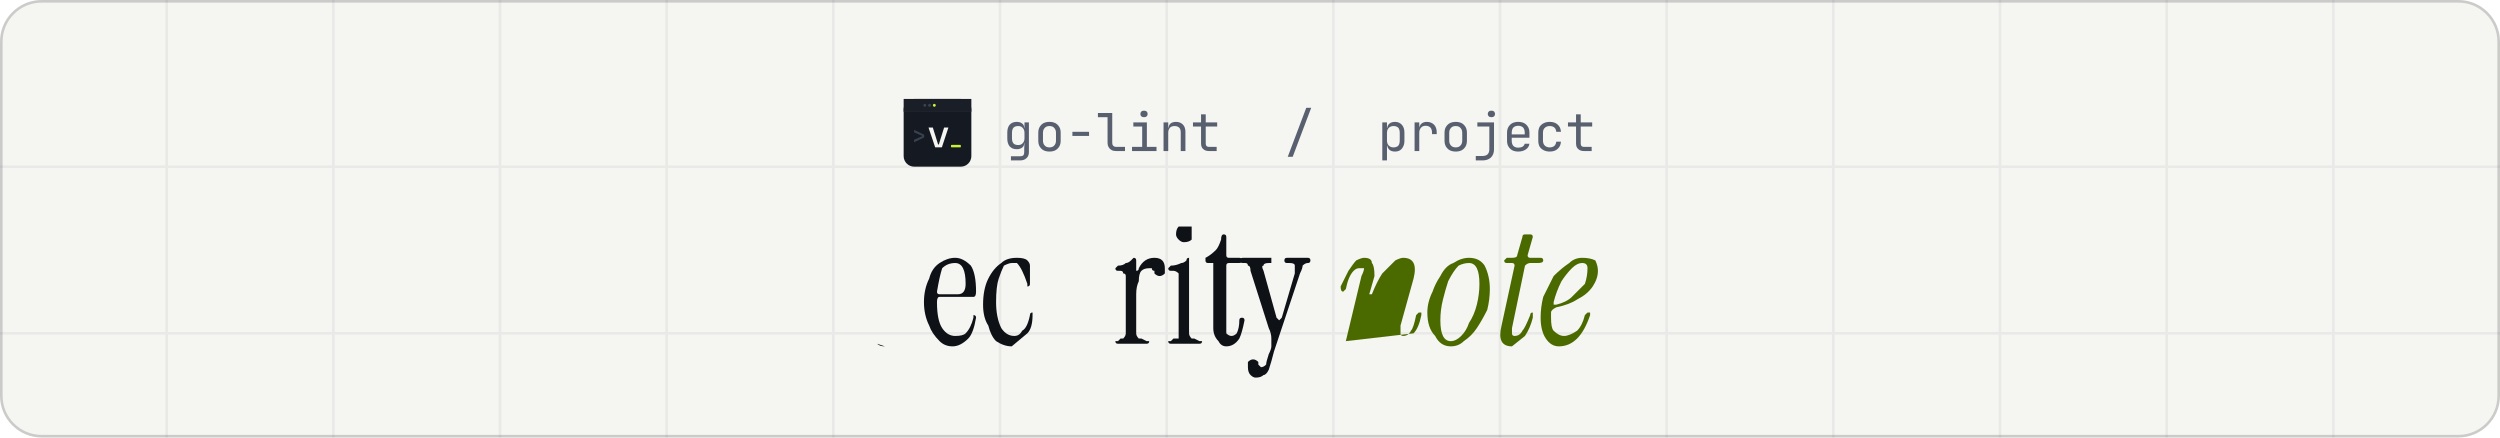
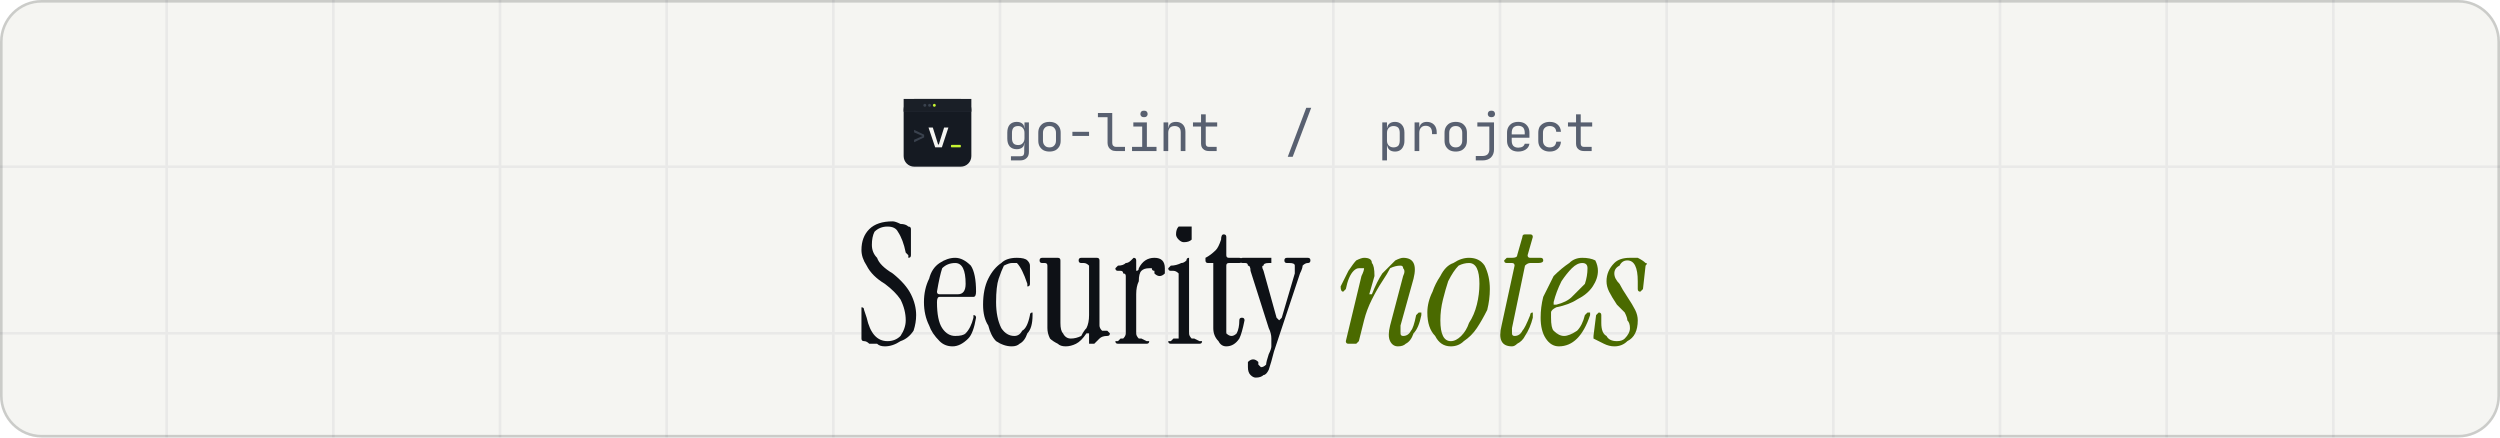
<svg xmlns="http://www.w3.org/2000/svg" width="960" height="168" viewBox="0 0 960 168" role="img" aria-label="Security notes">
  <defs>
    <radialGradient id="l" cx="0.5" cy="0" r="0.75">
      <stop offset="0" stop-color="#fff" stop-opacity="0" />
      <stop offset="1" stop-color="#fff" stop-opacity="0" />
    </radialGradient>
    <clipPath id="c">
      <rect width="960" height="168" rx="16" />
    </clipPath>
-     <path id="g0" d="M6.7 3.6L3.2 3.6L3.2 2L6.7 2Q7.6 2 8 1.6Q8.3 1.2 8.3 0.4L8.3-1L8.4-3L8.3-3Q8.3-2 7.6-1.4Q6.8-0.7 5.4-0.7Q3.7-0.7 2.7-1.8Q1.8-2.9 1.8-4.8L1.8-7.1Q1.8-9 2.7-10.1Q3.7-11.2 5.4-11.2Q6.8-11.2 7.6-10.5Q8.3-9.9 8.3-8.9L8.4-8.9L8.4-11L10.1-11L10.1 0.4Q10.1 1.9 9.2 2.7Q8.3 3.6 6.7 3.6M6-2.3Q7.1-2.3 7.7-3Q8.4-3.7 8.4-4.9L8.4-7Q8.4-8.2 7.7-8.9Q7.1-9.6 6-9.6Q4.8-9.6 4.2-9Q3.6-8.3 3.6-7L3.6-4.9Q3.6-3.6 4.2-2.9Q4.8-2.3 6-2.3" />
-     <path id="g1" d="M6 0.2Q4.7 0.2 3.7-0.3Q2.8-0.8 2.2-1.8Q1.7-2.7 1.7-4L1.7-7Q1.7-8.3 2.2-9.2Q2.8-10.2 3.7-10.7Q4.7-11.2 6-11.2Q7.3-11.2 8.3-10.7Q9.2-10.2 9.8-9.2Q10.3-8.3 10.3-7L10.3-4Q10.3-2.7 9.8-1.8Q9.2-0.8 8.3-0.3Q7.3 0.2 6 0.2M6-1.4Q7.2-1.4 7.8-2.1Q8.5-2.8 8.5-4L8.5-7Q8.5-8.2 7.8-8.9Q7.2-9.6 6-9.6Q4.8-9.6 4.2-8.9Q3.5-8.2 3.5-7L3.5-4Q3.5-2.8 4.2-2.1Q4.8-1.4 6-1.4" />
-     <path id="g2" d="M9.2-5.8L2.8-5.8L2.8-7.4L9.2-7.4" />
-     <path id="g3" d="M11 0L7.5 0Q6.5 0 5.8-0.4Q5.1-0.8 4.7-1.5Q4.3-2.2 4.3-3.1L4.3-13L0.6-13L0.6-14.6L6.1-14.6L6.1-3.1Q6.1-2.4 6.5-2Q6.9-1.6 7.5-1.6L11-1.6" />
-     <path id="g4" d="M11.1 0L1.7 0L1.7-1.6L5.6-1.6L5.6-9.4L2.2-9.4L2.2-11L7.4-11L7.4-1.6L11.1-1.6L11.1 0M6.3-13Q5.6-13 5.3-13.3Q4.9-13.7 4.9-14.2Q4.9-14.8 5.3-15.2Q5.6-15.5 6.3-15.5Q7-15.5 7.3-15.2Q7.7-14.8 7.7-14.2Q7.7-13.7 7.3-13.3Q7-13 6.3-13" />
-     <path id="g5" d="M3.6 0L1.8 0L1.8-11L3.6-11L3.6-8.9L3.7-8.9Q3.8-9.9 4.4-10.5Q5.2-11.2 6.6-11.2Q8.2-11.2 9.2-10.2Q10.2-9.2 10.2-7.4L10.2 0L8.4 0L8.4-7.2Q8.4-8.4 7.8-9Q7.1-9.6 6.1-9.6Q4.9-9.6 4.3-9Q3.6-8.3 3.6-7" />
-     <path id="g6" d="M10.2 0L7.2 0Q5.8 0 5-0.8Q4.2-1.5 4.2-2.9L4.2-9.4L1.1-9.4L1.1-11L4.2-11L4.2-14.1L6-14.1L6-11L10.4-11L10.4-9.4L6-9.4L6-2.9Q6-1.6 7.2-1.6L10.2-1.6" />
-     <path id="g8" d="M3.4 2.2L1.5 2.2L8.6-16.6L10.5-16.6" />
-     <path id="g9" d="M3.6 3.6L1.8 3.6L1.8-11L3.6-11L3.6-8.9L3.7-8.9Q3.8-9.9 4.5-10.5Q5.3-11.2 6.7-11.2Q8.3-11.2 9.3-10.1Q10.3-9 10.3-7.1L10.3-3.9Q10.3-2.6 9.8-1.7Q9.4-0.8 8.6-0.3Q7.8 0.2 6.7 0.2Q5.3 0.2 4.5-0.5Q3.8-1.2 3.7-2.1L3.6-2.1L3.6 0.4L3.6 3.6M6.1-1.4Q7.2-1.4 7.9-2Q8.5-2.7 8.5-4L8.5-7Q8.5-8.3 7.9-9Q7.2-9.6 6.1-9.6Q5-9.6 4.3-8.9Q3.6-8.2 3.6-7L3.6-4Q3.6-2.8 4.3-2.1Q5-1.4 6.1-1.4" />
-     <path id="g10" d="M4 0L2.2 0L2.2-11L4-11L4-9Q4.2-9.8 4.6-10.3Q5.4-11.2 6.9-11.2Q8.6-11.2 9.7-10.1Q10.7-9 10.7-7.2L10.7-6.5L8.9-6.5L8.9-7Q8.9-8.3 8.3-9Q7.6-9.7 6.5-9.7Q5.3-9.7 4.7-9Q4-8.3 4-7" />
-     <path id="g11" d="M4.3 3.6L1.7 3.6L1.7 1.9L4.3 1.9Q5.5 1.9 6.2 1.3Q6.9 0.6 6.9-0.6L6.9-9.4L2.3-9.4L2.3-11L8.7-11L8.7-0.6Q8.7 1.3 7.5 2.5Q6.3 3.6 4.3 3.6M7.7-13Q7-13 6.7-13.3Q6.3-13.7 6.3-14.2Q6.3-14.8 6.7-15.2Q7-15.5 7.7-15.5Q8.4-15.5 8.7-15.2Q9.1-14.8 9.1-14.2Q9.1-13.7 8.7-13.3Q8.4-13 7.7-13" />
-     <path id="g12" d="M6 0.2Q4.7 0.2 3.7-0.3Q2.8-0.8 2.2-1.8Q1.7-2.7 1.7-4L1.7-7Q1.7-8.3 2.2-9.2Q2.8-10.2 3.7-10.7Q4.7-11.2 6-11.2Q7.3-11.2 8.3-10.7Q9.2-10.2 9.8-9.2Q10.3-8.3 10.3-7L10.3-5.1L3.5-5.1L3.5-4Q3.5-2.7 4.1-2Q4.8-1.3 6-1.3Q7-1.3 7.7-1.7Q8.3-2.1 8.5-2.8L10.3-2.8Q10.1-1.4 8.9-0.6Q7.7 0.2 6 0.2M3.5-6.4L8.5-6.4L8.5-7Q8.5-8.3 7.9-9Q7.2-9.7 6-9.7Q4.8-9.7 4.1-9Q3.5-8.3 3.5-7" />
-     <path id="g13" d="M6.1 0.2Q4.8 0.2 3.8-0.3Q2.8-0.8 2.2-1.7Q1.7-2.7 1.7-4L1.7-7Q1.7-8.3 2.2-9.3Q2.8-10.2 3.8-10.7Q4.8-11.2 6.1-11.2Q8-11.2 9.1-10.2Q10.3-9.2 10.4-7.4L8.6-7.4Q8.5-8.5 7.9-9Q7.2-9.6 6.1-9.6Q4.9-9.6 4.2-8.9Q3.5-8.3 3.5-7L3.5-4Q3.5-2.8 4.2-2.1Q4.9-1.4 6.1-1.4Q7.2-1.4 7.9-2Q8.5-2.6 8.6-3.6L10.4-3.6Q10.3-1.8 9.1-0.8Q8 0.2 6.1 0.2" />
-     <path id="g14" d="M12 1Q10 1 9 0Q7 0 60Q5-1 4-1Q3-1 3-2Q3-2 3-3L3-13Q3-14 3-14Q4-14 4-13L5-10Q7-1 13-1Q16-1 18-3Q20-6 20-9Q20-13 18-17Q16-20 12-23Q7-26 5-30Q3-33 3-36Q3-41 6-44Q9-47 15-47Q16-47 18-46Q20-46 21-45Q22-45 22-44Q22-44 22-44L22-34Q22-33 21-33Q21-33 21-34L20-35Q19-40 17-43Q16-45 13-45Q10-45 8-43Q7-41 7-38Q7-35 9-33Q10-30 15-27Q20-23 22-19Q24-15 24-11Q24-8 23-5Q21-2 18-1Q15 1 12 1" />
-     <path id="g15" d="M12 1Q9 1 7-1Q4-4 3-7Q1-11 1-16Q1-21 3-25Q4-29 7-31Q10-33 13-33Q16-33 19-30Q21-27 21-20Q21-18 20-18L7-18Q6-18 6-16Q6-9 8-6Q10-3 13-3Q16-3 17-4Q19-6 20-10Q20-11 20-11Q21-11 21-10Q20-4 18-2Q15 1 12 1M7-19L14-19Q17-19 17-23Q17-27 16-29Q15-31 13-31Q10-31 8-29Q7-26 6-20Q6-19 7-19" />
-     <path id="g16" d="M12 1Q9 1 6-1Q4-3 3-7Q1-10 1-15Q1-21 3-25Q5-29 8-31Q10-33 14-33Q17-33 18-32Q19-31 19-30L19-23Q19-22 18-22Q18-22 18-23Q17-26 16-28Q15-30 14-31Q13-31 12-31Q11-31 9-30Q8-28 7-25Q6-22 6-16Q6-10 8-6Q10-3 13-3Q15-3 16-5Q18-6 19-11Q19-12 20-12Q20-12 20-11Q20-6 18-4Q17-1 150Q14 1 12 1" />
-     <path id="g17" d="M11 1Q9 1 80Q6-1 5-2Q4-4 4-6L4-29Q4-30 4-30Q4-31 3-31L2-31Q1-31 1-32Q1-33 2-33L8-33Q9-33 9-32L9-8Q9-5 10-4Q11-2 13-2Q15-2 17-3Q18-5 19-6Q20-8 20-11L20-29Q20-30 20-30Q19-31 18-31L17-31Q16-31 16-32Q16-33 17-33L23-33Q24-33 24-32L24-7Q24-6 25-5Q25-5 26-5L27-5Q28-4 28-4Q28-3 27-3Q25-3 24-2Q23-1 220Q21 0 21 0Q20 0 200L20-3Q20-4 20-4Q20-4 19-4Q17-1 150Q13 1 11 1" />
-     <path id="g18" d="M10-29Q12-33 16-33Q18-33 19-32Q20-31 20-29Q20-28 20-27Q19-26 18-26Q17-26 16-27Q16-27 16-28Q15-28 15-29Q15-29 14-29Q12-29 11-28Q10-27 10-24Q9-22 9-19L9-4Q9-3 10-2Q10-2 11-2L13-1Q14-1 14-1Q14 0 13 0L2 0Q1 0 1-1Q1-1 2-1L3-2Q4-2 4-2Q5-3 5-4L5-26Q5-27 4-27Q4-28 3-28L2-28Q1-28 1-29Q1-29 2-30Q4-30 5-31Q6-31 7-32Q8-33 8-33Q9-33 9-32L9-29Q9-28 9-28Q10-28 10-29" />
-     <path id="g19" d="M7-39Q6-39 5-40Q4-41 4-42Q4-44 5-45Q6-45 7-45Q9-45 10-45Q10-44 10-42Q10-41 10-40Q9-39 7-39M13 0L2 0Q1 0 1-1Q1-1 2-1L3-2Q4-2 5-2Q5-3 5-4L5-26Q5-27 5-27Q4-28 3-28L2-28Q1-28 1-29Q1-29 2-30Q4-30 6-31Q7-31 8-32Q8-33 9-33Q9-33 9-32L9-4Q9-3 10-2Q10-2 11-2L13-1Q14-1 14-1Q14 0 13 0" />
-     <path id="g20" d="M9 1Q7 1 6-1Q4-3 4-6L4-30Q4-31 4-31L2-31Q1-31 1-32Q1-32 1-33Q3-34 5-36Q6-37 7-40Q7-42 8-42Q9-42 9-41L9-34Q9-33 10-33L14-33Q15-33 15-32Q15-31 14-31L10-31Q9-31 9-30L9-6Q9-5 9-4Q10-3 11-3Q12-3 13-4Q14-6 14-9Q14-10 15-10Q16-10 16-9Q15-4 14-2Q12 1 9 1" />
-     <path id="g21" d="M5 13Q4 13 3 12Q2 11 2 9Q2 8 2 7Q3 6 4 6Q5 6 6 7Q6 7 6 8Q6 8 7 9Q7 9 7 9Q8 9 9 8Q9 7 10 4Q11 2 11 1Q11-1 11-2Q11-4 10-6L3-28Q3-30 2-30Q2-31 1-31L0-31Q-1-31-1-32Q-1-33 0-33L11-33Q11-33 11-32Q11-31 11-31L10-31Q8-31 8-30Q7-30 8-28L13-10Q14-9 14-9Q14-9 15-10L20-27Q20-29 20-30Q20-31 18-31L17-31Q16-31 16-32Q16-33 17-33L25-33Q26-33 26-32Q26-31 25-31L25-31Q24-31 23-30Q23-29 22-27L12 3Q11 7 10 10Q9 12 8 12Q7 13 5 13" />
-     <path id="g23" d="M3-1L9-26Q10-28 10-29Q9-29 8-29Q7-29 6-28Q4-26 3-21Q2-20 2-20Q1-20 1-22Q3-26 4-28Q6-31 7-32Q9-33 10-33Q13-33 13-31Q14-30 14-26L12-19Q12-19 12-19Q12-19 13-19Q15-24 17-27Q20-30 22-32Q24-33 25-33Q28-33 29-31Q30-29 29-25L24-7Q24-5 24-4Q24-3 25-3Q27-3 28-5Q29-6 30-11Q31-12 31-12Q32-12 32-12Q32-11 32-11Q31-6 29-4Q28-1 260Q25 1 23 1Q21 1 20-1Q19-3 20-7L25-26Q26-28 25-29Q25-30 24-30Q22-30 20-29Q19-27 17-24Q15-21 13-17Q11-13 10-9Q9-5 8-1Q7 0 7 0L4 0Q3 0 3-1" />
-     <path id="g24" d="M10 1Q6 1 4-3Q1-6 1-12Q1-16 3-20Q4-23 6-26Q8-30 11-31Q14-33 17-33Q21-33 23-30Q25-26 25-21Q25-17 24-13Q22-9 20-6Q18-3 15-1Q13 1 10 1M10-1Q12-1 14-3Q16-5 17-8Q19-11 20-15Q21-19 21-23Q21-31 17-31Q15-31 13-30Q11-28 9-24Q8-21 7-17Q6-13 6-9Q6-1 10-1" />
-     <path id="g25" d="M7 1Q4 1 3-1Q2-3 3-7L8-30Q8-31 7-31L5-31Q4-31 4-32Q4-32 4-32Q5-33 5-33L7-33Q9-33 9-34L11-41Q11-42 12-42L14-42Q15-42 15-41L13-34Q13-33 14-33L18-33Q19-33 19-32Q19-31 17-31L14-31Q13-31 12-30L7-6Q7-5 7-4Q7-3 8-3Q10-3 11-5Q12-6 14-11Q14-12 15-12Q15-12 15-12Q15-11 15-10Q14-6 12-3Q11-1 90Q8 1 7 1" />
-     <path id="g26" d="M8 1Q5 1 3-2Q1-5 1-10Q1-14 2-18Q4-22 6-26Q9-29 12-31Q14-33 17-33Q20-33 22-32Q23-30 23-28Q23-25 21-22Q19-19 15-17Q12-15 7-14Q5-13 5-12Q5-12 5-11Q5-11 5-10Q5-6 6-5Q8-3 10-3Q12-3 15-5Q17-7 18-11Q19-12 19-12Q20-12 20-12Q20-11 20-11Q18-5 15-2Q12 1 8 1M6-16Q6-16 6-15Q6-15 7-15Q11-16 13-18Q16-21 18-23Q19-26 19-29Q19-31 17-31Q15-31 13-29Q11-27 9-24Q7-20 6-16" />
-     <path id="g27" d="M7 1Q5 1 30Q1-1-1-2Q-1-2-1-3L0-11Q1-12 1-12Q2-12 2-11L2-8Q2-4 4-3Q5-1 8-1Q10-1 11-2Q13-4 13-6Q13-8 12-9Q12-10 11-12Q10-13 8-15Q6-18 5-20Q4-22 4-24Q4-28 7-31Q9-33 13-33Q15-33 16-33Q18-32 19-31Q20-31 19-30L18-21Q17-20 17-20Q16-20 16-21L16-24Q16-28 15-30Q14-32 12-32Q10-32 9-30Q7-29 7-27Q7-25 9-23Q10-21 12-18Q14-15 15-13Q16-11 16-9Q16-6 15-4Q14-2 12-1Q10 1 7 1" />
+     <path id="g0" d="M6.7 3.6L3.2 3.6L3.2 2.0L6.7 2.0Q7.6 2.0 8.0 1.6Q8.3 1.2 8.3 0.4L8.3 0.4L8.3-1L8.4-3L8.3-3Q8.3-2.0 7.6-1.4L7.6-1.4Q6.8-0.7 5.4-0.7L5.4-0.7Q3.7-0.7 2.7-1.8Q1.8-2.9 1.8-4.8L1.8-4.8L1.8-7.1Q1.8-9 2.7-10.1Q3.7-11.2 5.4-11.2L5.4-11.2Q6.8-11.2 7.6-10.5L7.6-10.5Q8.3-9.9 8.3-8.9L8.3-8.9L8.4-8.9L8.4-11L10.1-11L10.1 0.4Q10.1 1.9 9.2 2.7Q8.3 3.6 6.7 3.6L6.7 3.6ZM6.0-2.3L6.0-2.3Q7.1-2.3 7.7-3.0Q8.4-3.7 8.4-4.9L8.4-4.9L8.4-7Q8.4-8.2 7.7-8.9Q7.1-9.6 6.0-9.6L6.0-9.6Q4.8-9.6 4.2-9.0Q3.6-8.3 3.6-7L3.6-7L3.6-4.9Q3.6-3.6 4.2-2.9Q4.8-2.3 6.0-2.3Z" />
+     <path id="g1" d="M6 0.2L6 0.2Q4.7 0.2 3.7-0.3Q2.8-0.8 2.2-1.8Q1.7-2.7 1.7-4.0L1.7-4.0L1.7-7.0Q1.7-8.3 2.2-9.2Q2.8-10.2 3.7-10.7Q4.7-11.2 6-11.2L6-11.2Q7.3-11.2 8.3-10.7Q9.2-10.2 9.8-9.2Q10.3-8.3 10.3-7.0L10.3-7.0L10.3-4.0Q10.3-2.7 9.8-1.8Q9.2-0.8 8.3-0.3Q7.3 0.2 6 0.2ZM6-1.4L6-1.4Q7.2-1.4 7.8-2.1Q8.5-2.8 8.5-4.0L8.5-4.0L8.5-7.0Q8.5-8.2 7.8-8.9Q7.2-9.6 6-9.6L6-9.6Q4.8-9.6 4.2-8.9Q3.5-8.2 3.5-7.0L3.5-7.0L3.5-4.0Q3.5-2.8 4.2-2.1Q4.8-1.4 6-1.4Z" />
+     <path id="g2" d="M9.2-5.8L2.8-5.8L2.8-7.4L9.2-7.4L9.2-5.8Z" />
+     <path id="g3" d="M11 0L7.5 0Q6.5 0 5.8-0.4Q5.1-0.8 4.7-1.5Q4.3-2.2 4.3-3.1L4.3-3.1L4.3-13.0L0.6-13.0L0.6-14.6L6.1-14.6L6.1-3.1Q6.1-2.4 6.5-2.0Q6.9-1.6 7.5-1.6L7.5-1.6L11-1.6L11 0Z" />
+     <path id="g4" d="M11.1 0L1.7 0L1.7-1.6L5.6-1.6L5.6-9.4L2.2-9.4L2.2-11L7.4-11L7.4-1.6L11.1-1.6L11.1 0ZM6.3-13.0L6.3-13.0Q5.6-13.0 5.3-13.3Q4.9-13.7 4.9-14.2L4.9-14.2Q4.9-14.8 5.3-15.2Q5.6-15.5 6.3-15.5L6.3-15.5Q7.0-15.5 7.3-15.2Q7.7-14.8 7.7-14.2L7.7-14.2Q7.7-13.7 7.3-13.3Q7.0-13.0 6.3-13.0Z" />
+     <path id="g5" d="M3.6 0L1.8 0L1.8-11L3.6-11L3.6-8.9L3.7-8.9Q3.8-9.9 4.4-10.5L4.4-10.5Q5.2-11.2 6.6-11.2L6.6-11.2Q8.2-11.2 9.2-10.2Q10.2-9.2 10.2-7.4L10.2-7.4L10.2 0L8.4 0L8.4-7.2Q8.4-8.4 7.8-9.0Q7.1-9.6 6.1-9.6L6.1-9.6Q4.9-9.6 4.3-9.0Q3.6-8.3 3.6-7L3.6-7L3.6 0Z" />
+     <path id="g6" d="M10.2 0L7.2 0Q5.8 0 5.0-0.8Q4.2-1.5 4.2-2.9L4.2-2.9L4.2-9.4L1.1-9.4L1.1-11L4.2-11L4.2-14.1L6-14.1L6-11L10.4-11L10.4-9.4L6-9.4L6-2.9Q6-1.6 7.2-1.6L7.2-1.6L10.2-1.6L10.2 0Z" />
+     <path id="g8" d="M3.4 2.2L1.5 2.2L8.6-16.6L10.5-16.6L3.4 2.2Z" />
+     <path id="g9" d="M3.6 3.6L1.8 3.6L1.8-11L3.6-11L3.6-8.9L3.7-8.9Q3.8-9.9 4.5-10.5L4.5-10.5Q5.3-11.2 6.7-11.2L6.7-11.2Q8.3-11.2 9.3-10.1Q10.3-9.0 10.3-7.1L10.3-7.1L10.3-3.9Q10.3-2.6 9.8-1.7Q9.4-0.8 8.6-0.3Q7.8 0.2 6.7 0.2L6.7 0.2Q5.3 0.2 4.5-0.5L4.5-0.5Q3.8-1.2 3.7-2.1L3.7-2.1L3.6-2.1L3.6 0.4L3.6 3.6ZM6.1-1.4L6.1-1.4Q7.2-1.4 7.9-2.0Q8.5-2.7 8.5-4L8.5-4L8.5-7Q8.5-8.3 7.9-9.0Q7.2-9.6 6.1-9.6L6.1-9.6Q5.0-9.6 4.3-8.9Q3.6-8.2 3.6-7L3.6-7L3.6-4Q3.6-2.8 4.3-2.1Q5.0-1.4 6.1-1.4Z" />
+     <path id="g10" d="M4.0 0L2.2 0L2.2-11L4.0-11L4.0-9.0Q4.2-9.8 4.6-10.3L4.6-10.3Q5.4-11.2 6.9-11.2L6.9-11.2Q8.6-11.2 9.7-10.1Q10.7-9.0 10.7-7.2L10.7-7.2L10.7-6.5L8.9-6.5L8.9-7Q8.9-8.3 8.3-9.0Q7.6-9.7 6.5-9.7L6.5-9.7Q5.3-9.7 4.7-9.0Q4.0-8.3 4.0-7L4.0-7L4.0 0Z" />
+     <path id="g11" d="M4.3 3.6L1.7 3.6L1.7 1.9L4.3 1.9Q5.5 1.9 6.2 1.3Q6.9 0.6 6.9-0.6L6.9-0.6L6.9-9.4L2.3-9.4L2.3-11L8.7-11L8.7-0.6Q8.7 1.3 7.5 2.5Q6.3 3.6 4.3 3.6L4.3 3.6ZM7.7-13.0L7.7-13.0Q7.0-13.0 6.7-13.3Q6.3-13.7 6.3-14.2L6.3-14.2Q6.3-14.8 6.7-15.2Q7.0-15.5 7.7-15.5L7.7-15.5Q8.4-15.5 8.7-15.2Q9.1-14.8 9.1-14.2L9.1-14.2Q9.1-13.7 8.7-13.3Q8.4-13.0 7.7-13.0Z" />
+     <path id="g12" d="M6 0.2L6 0.2Q4.7 0.2 3.7-0.3Q2.8-0.8 2.2-1.8Q1.7-2.7 1.7-4L1.7-4L1.7-7Q1.7-8.3 2.2-9.2Q2.8-10.2 3.7-10.7Q4.7-11.2 6-11.2Q7.3-11.2 8.3-10.7Q9.2-10.2 9.8-9.2Q10.3-8.3 10.3-7L10.3-7L10.3-5.1L3.5-5.1L3.5-4Q3.5-2.7 4.1-2.0Q4.8-1.3 6-1.3L6-1.3Q7.0-1.3 7.7-1.7Q8.3-2.1 8.5-2.8L8.5-2.8L10.3-2.8Q10.1-1.4 8.9-0.6Q7.7 0.2 6 0.2ZM3.5-6.4L8.5-6.4L8.5-7Q8.5-8.3 7.9-9Q7.2-9.7 6-9.7L6-9.7Q4.8-9.7 4.1-9Q3.5-8.3 3.5-7L3.5-7L3.5-6.4Z" />
+     <path id="g13" d="M6.1 0.2L6.1 0.2Q4.8 0.2 3.8-0.3Q2.8-0.8 2.2-1.8Q1.7-2.7 1.7-4L1.7-4L1.7-7Q1.7-8.3 2.2-9.3Q2.8-10.2 3.8-10.7Q4.8-11.2 6.1-11.2L6.1-11.2Q8.0-11.2 9.1-10.2Q10.3-9.2 10.4-7.4L10.4-7.4L8.6-7.4Q8.5-8.5 7.9-9.0Q7.2-9.6 6.1-9.6L6.1-9.6Q4.9-9.6 4.2-8.9Q3.5-8.3 3.5-7.0L3.5-7.0L3.5-4Q3.5-2.8 4.2-2.1Q4.9-1.4 6.1-1.4L6.1-1.4Q7.2-1.4 7.9-2.0Q8.5-2.6 8.6-3.6L8.6-3.6L10.4-3.6Q10.3-1.8 9.1-0.8Q8.0 0.2 6.1 0.2Z" />
+     <path id="g14" d="M12 1L12 1Q10 1 9 0Q7 0 6-0Q5-1 4-1L4-1Q3-1 3-2Q3-2 3-3L3-3L3-13Q3-14 3-14L3-14Q4-14 4-13L4-13L5-10Q7-1 13-1L13-1Q16-1 18-3Q20-6 20-9L20-9Q20-13 18-17Q16-20 12-23L12-23Q7-26 5-30Q3-33 3-36L3-36Q3-41 6-44Q9-47 15-47L15-47Q16-47 18-46Q20-46 21-45L21-45Q22-45 22-44Q22-44 22-44L22-44L22-34Q22-33 21-33L21-33Q21-33 21-34L21-34L20-35Q19-40 17-43Q16-45 13-45L13-45Q10-45 8-43Q7-41 7-38L7-38Q7-35 9-33Q10-30 15-27L15-27Q20-23 22-19Q24-15 24-11L24-11Q24-8 23-5Q21-2 18-1Q15 1 12 1Z" />
+     <path id="g15" d="M12 1L12 1Q9 1 7-1Q4-4 3-7Q1-11 1-16L1-16Q1-21 3-25Q4-29 7-31Q10-33 13-33L13-33Q16-33 19-30Q21-27 21-20L21-20Q21-18 20-18L20-18L7-18Q6-18 6-16L6-16Q6-9 8-6Q10-3 13-3L13-3Q16-3 17-4Q19-6 20-10L20-10Q20-11 20-11L20-11Q21-11 21-10L21-10Q20-4 18-2Q15 1 12 1ZM7-19L7-19L14-19Q17-19 17-23L17-23Q17-27 16-29Q15-31 13-31L13-31Q10-31 8-29Q7-26 6-20L6-20Q6-19 7-19Z" />
+     <path id="g16" d="M12 1L12 1Q9 1 6-1Q4-3 3-7Q1-10 1-15L1-15Q1-21 3-25Q5-29 8-31Q10-33 14-33L14-33Q17-33 18-32L18-32Q19-31 19-30L19-30L19-23Q19-22 18-22L18-22Q18-22 18-23L18-23Q17-26 16-28Q15-30 14-31Q13-31 12-31L12-31Q11-31 9-30Q8-28 7-25Q6-22 6-16L6-16Q6-10 8-6Q10-3 13-3L13-3Q15-3 16-5Q18-6 19-11L19-11Q19-12 20-12L20-12Q20-12 20-11L20-11Q20-6 18-4Q17-1 15-0Q14 1 12 1Z" />
+     <path id="g17" d="M11 1L11 1Q9 1 8-0Q6-1 5-2Q4-4 4-6L4-6L4-29Q4-30 4-30Q4-31 3-31L3-31L2-31Q1-31 1-32L1-32Q1-33 2-33L2-33L8-33Q9-33 9-32L9-32L9-8Q9-5 10-4Q11-2 13-2L13-2Q15-2 17-3Q18-5 19-6Q20-8 20-11L20-11L20-29Q20-30 20-30Q19-31 18-31L18-31L17-31Q16-31 16-32L16-32Q16-33 17-33L17-33L23-33Q24-33 24-32L24-32L24-7Q24-6 25-5Q25-5 26-5L26-5L27-5Q28-4 28-4L28-4Q28-3 27-3L27-3Q25-3 24-2Q23-1 22-0L22-0Q21 0 21 0L21 0Q20 0 20-0L20-0L20-3Q20-4 20-4Q20-4 19-4L19-4Q17-1 15-0Q13 1 11 1Z" />
+     <path id="g18" d="M10-29L10-29Q12-33 16-33L16-33Q18-33 19-32Q20-31 20-29L20-29Q20-28 20-27Q19-26 18-26L18-26Q17-26 16-27Q16-27 16-28Q15-28 15-29Q15-29 14-29L14-29Q12-29 11-28Q10-27 10-24Q9-22 9-19L9-19L9-4Q9-3 10-2Q10-2 11-2L11-2L13-1Q14-1 14-1L14-1Q14 0 13 0L13 0L2 0Q1 0 1-1L1-1Q1-1 2-1L2-1L3-2Q4-2 4-2Q5-3 5-4L5-4L5-26Q5-27 4-27Q4-28 3-28L3-28L2-28Q1-28 1-29L1-29Q1-29 2-30L2-30Q4-30 5-31Q6-31 7-32L7-32Q8-33 8-33L8-33Q9-33 9-32L9-32L9-29Q9-28 9-28Q10-28 10-29Z" />
+     <path id="g19" d="M7-39L7-39Q6-39 5-40Q4-41 4-42L4-42Q4-44 5-45Q6-45 7-45L7-45Q9-45 10-45Q10-44 10-42L10-42Q10-41 10-40Q9-39 7-39ZM13 0L2 0Q1 0 1-1L1-1Q1-1 2-1L2-1L3-2Q4-2 5-2Q5-3 5-4L5-4L5-26Q5-27 5-27Q4-28 3-28L3-28L2-28Q1-28 1-29L1-29Q1-29 2-30L2-30Q4-30 6-31Q7-31 8-32L8-32Q8-33 9-33L9-33Q9-33 9-32L9-32L9-4Q9-3 10-2Q10-2 11-2L11-2L13-1Q14-1 14-1L14-1Q14 0 13 0L13 0Z" />
+     <path id="g20" d="M9 1L9 1Q7 1 6-1Q4-3 4-6L4-6L4-30Q4-31 4-31L4-31L2-31Q1-31 1-32L1-32Q1-32 1-33L1-33Q3-34 5-36Q6-37 7-40L7-40Q7-42 8-42L8-42Q9-42 9-41L9-41L9-34Q9-33 10-33L10-33L14-33Q15-33 15-32L15-32Q15-31 14-31L14-31L10-31Q9-31 9-30L9-30L9-6Q9-5 9-4Q10-3 11-3L11-3Q12-3 13-4Q14-6 14-9L14-9Q14-10 15-10L15-10Q16-10 16-9L16-9Q15-4 14-2Q12 1 9 1Z" />
+     <path id="g21" d="M5 13L5 13Q4 13 3 12Q2 11 2 9L2 9Q2 8 2 7Q3 6 4 6L4 6Q5 6 6 7Q6 7 6 8Q6 8 7 9Q7 9 7 9L7 9Q8 9 9 8Q9 7 10 4L10 4Q11 2 11 1Q11-1 11-2Q11-4 10-6L10-6L3-28Q3-30 2-30Q2-31 1-31L1-31L-0-31Q-1-31-1-32L-1-32Q-1-33 0-33L0-33L11-33Q11-33 11-32L11-32Q11-31 11-31L11-31L10-31Q8-31 8-30Q7-30 8-28L8-28L13-10Q14-9 14-9Q14-9 15-10L15-10L20-27Q20-29 20-30Q20-31 18-31L18-31L17-31Q16-31 16-32L16-32Q16-33 17-33L17-33L25-33Q26-33 26-32L26-32Q26-31 25-31L25-31L25-31Q24-31 23-30Q23-29 22-27L22-27L12 3Q11 7 10 10Q9 12 8 12Q7 13 5 13Z" />
+     <path id="g23" d="M3-1L3-1L9-26Q10-28 10-29Q9-29 8-29L8-29Q7-29 6-28Q4-26 3-21L3-21Q2-20 2-20L2-20Q1-20 1-22L1-22Q3-26 4-28Q6-31 7-32Q9-33 10-33L10-33Q13-33 13-31Q14-30 14-26L14-26L12-19Q12-19 12-19Q12-19 13-19L13-19Q15-24 17-27Q20-30 22-32Q24-33 25-33L25-33Q28-33 29-31Q30-29 29-25L29-25L24-7Q24-5 24-4Q24-3 25-3L25-3Q27-3 28-5Q29-6 30-11L30-11Q31-12 31-12L31-12Q32-12 32-12Q32-11 32-11L32-11Q31-6 29-4Q28-1 26-0Q25 1 23 1L23 1Q21 1 20-1Q19-3 20-7L20-7L25-26Q26-28 25-29Q25-30 24-30L24-30Q22-30 20-29Q19-27 17-24Q15-21 13-17Q11-13 10-9Q9-5 8-1L8-1Q7 0 7 0L7 0L4 0Q3 0 3-1Z" />
+     <path id="g24" d="M10 1L10 1Q6 1 4-3Q1-6 1-12L1-12Q1-16 3-20Q4-23 6-26Q8-30 11-31Q14-33 17-33L17-33Q21-33 23-30Q25-26 25-21L25-21Q25-17 24-13Q22-9 20-6Q18-3 15-1Q13 1 10 1ZM10-1L10-1Q12-1 14-3Q16-5 17-8Q19-11 20-15Q21-19 21-23L21-23Q21-31 17-31L17-31Q15-31 13-30Q11-28 9-24Q8-21 7-17Q6-13 6-9L6-9Q6-1 10-1Z" />
+     <path id="g25" d="M7 1L7 1Q4 1 3-1Q2-3 3-7L3-7L8-30Q8-31 7-31L7-31L5-31Q4-31 4-32L4-32Q4-32 4-32Q5-33 5-33L5-33L7-33Q9-33 9-34L9-34L11-41Q11-42 12-42L12-42L14-42Q15-42 15-41L15-41L13-34Q13-33 14-33L14-33L18-33Q19-33 19-32L19-32Q19-31 17-31L17-31L14-31Q13-31 12-30L12-30L7-6Q7-5 7-4Q7-3 8-3L8-3Q10-3 11-5Q12-6 14-11L14-11Q14-12 15-12L15-12Q15-12 15-12Q15-11 15-10L15-10Q14-6 12-3Q11-1 9-0Q8 1 7 1Z" />
+     <path id="g26" d="M8 1L8 1Q5 1 3-2Q1-5 1-10L1-10Q1-14 2-18Q4-22 6-26Q9-29 12-31Q14-33 17-33L17-33Q20-33 22-32Q23-30 23-28L23-28Q23-25 21-22Q19-19 15-17Q12-15 7-14L7-14Q5-13 5-12L5-12Q5-12 5-11Q5-11 5-10L5-10Q5-6 6-5Q8-3 10-3L10-3Q12-3 15-5Q17-7 18-11L18-11Q19-12 19-12L19-12Q20-12 20-12Q20-11 20-11L20-11Q18-5 15-2Q12 1 8 1ZM6-16L6-16Q6-16 6-15Q6-15 7-15L7-15Q11-16 13-18Q16-21 18-23Q19-26 19-29L19-29Q19-31 17-31L17-31Q15-31 13-29Q11-27 9-24Q7-20 6-16Z" />
+     <path id="g27" d="M7 1L7 1Q5 1 3-0Q1-1-1-2L-1-2Q-1-2-1-3L-1-3L0-11Q1-12 1-12L1-12Q2-12 2-11L2-11L2-8Q2-4 4-3Q5-1 8-1L8-1Q10-1 11-2Q13-4 13-6L13-6Q13-8 12-9Q12-10 11-12Q10-13 8-15L8-15Q6-18 5-20Q4-22 4-24L4-24Q4-28 7-31Q9-33 13-33L13-33Q15-33 16-33Q18-32 19-31L19-31Q20-31 19-30L19-30L18-21Q17-20 17-20L17-20Q16-20 16-21L16-21L16-24Q16-28 15-30Q14-32 12-32L12-32Q10-32 9-30Q7-29 7-27L7-27Q7-25 9-23Q10-21 12-18L12-18Q14-15 15-13Q16-11 16-9L16-9Q16-6 15-4Q14-2 12-1Q10 1 7 1Z" />
  </defs>
  <g clip-path="url(#c)">
    <rect width="960" height="168" fill="#f5f5f2" />
    <path d="M64 0V168M128 0V168M192 0V168M256 0V168M320 0V168M384 0V168M448 0V168M512 0V168M576 0V168M640 0V168M704 0V168M768 0V168M832 0V168M896 0V168M0 64H960M0 128H960" stroke="#0e1116" stroke-opacity="0.05" fill="none" />
    <g transform="translate(347 38) scale(0.02539062)">
      <rect width="1024" height="1024" rx="160" fill="#151a22" />
      <rect width="1024" height="190" fill="#1a1f27" />
      <rect y="190" width="1024" height="4" fill="#2a313c" />
      <circle cx="320" cy="96" r="22" fill="#3a424e" />
      <circle cx="392" cy="96" r="22" fill="#3a424e" />
      <circle cx="464" cy="96" r="22" fill="#c6f432" />
      <path d="M158 467L310 541V581L158 655V617L287 561L158 505Z" fill="#3a424e" />
      <path d="M376 432H441L521 688H532L612 432H677L578 732H477Z" fill="#f5f5f2" />
      <rect x="716" y="694.5" width="149" height="37.5" rx="9" fill="#c6f432" />
    </g>
    <g fill="#586070">
      <use href="#g0" x="385" y="58" />
      <use href="#g1" x="397" y="58" />
      <use href="#g2" x="409" y="58" />
      <use href="#g3" x="421" y="58" />
      <use href="#g4" x="433" y="58" />
      <use href="#g5" x="445" y="58" />
      <use href="#g6" x="457" y="58" />
      <use href="#g8" x="493" y="58" />
      <use href="#g9" x="529" y="58" />
      <use href="#g10" x="541" y="58" />
      <use href="#g1" x="553" y="58" />
      <use href="#g11" x="565" y="58" />
      <use href="#g12" x="577" y="58" />
      <use href="#g13" x="589" y="58" />
      <use href="#g6" x="601" y="58" />
    </g>
    <g fill="#0e1116">
      <use href="#g14" x="327.8" y="132" />
      <use href="#g15" x="353.8" y="132" />
      <use href="#g16" x="376.5" y="132" />
      <use href="#g17" x="398.2" y="132" />
      <use href="#g18" x="427.3" y="132" />
      <use href="#g19" x="447.6" y="132" />
      <use href="#g20" x="461.9" y="132" />
      <use href="#g21" x="477.2" y="132" />
    </g>
    <g fill="#4a6a00">
      <use href="#g23" x="513.8" y="132" />
      <use href="#g24" x="547.1" y="132" />
      <use href="#g25" x="573.6" y="132" />
      <use href="#g26" x="590.6" y="132" />
      <use href="#g27" x="612.9" y="132" />
    </g>
  </g>
  <rect x="0.5" y="0.5" width="959" height="167" rx="15.5" fill="none" stroke="#0e1116" stroke-opacity="0.18" />
</svg>
